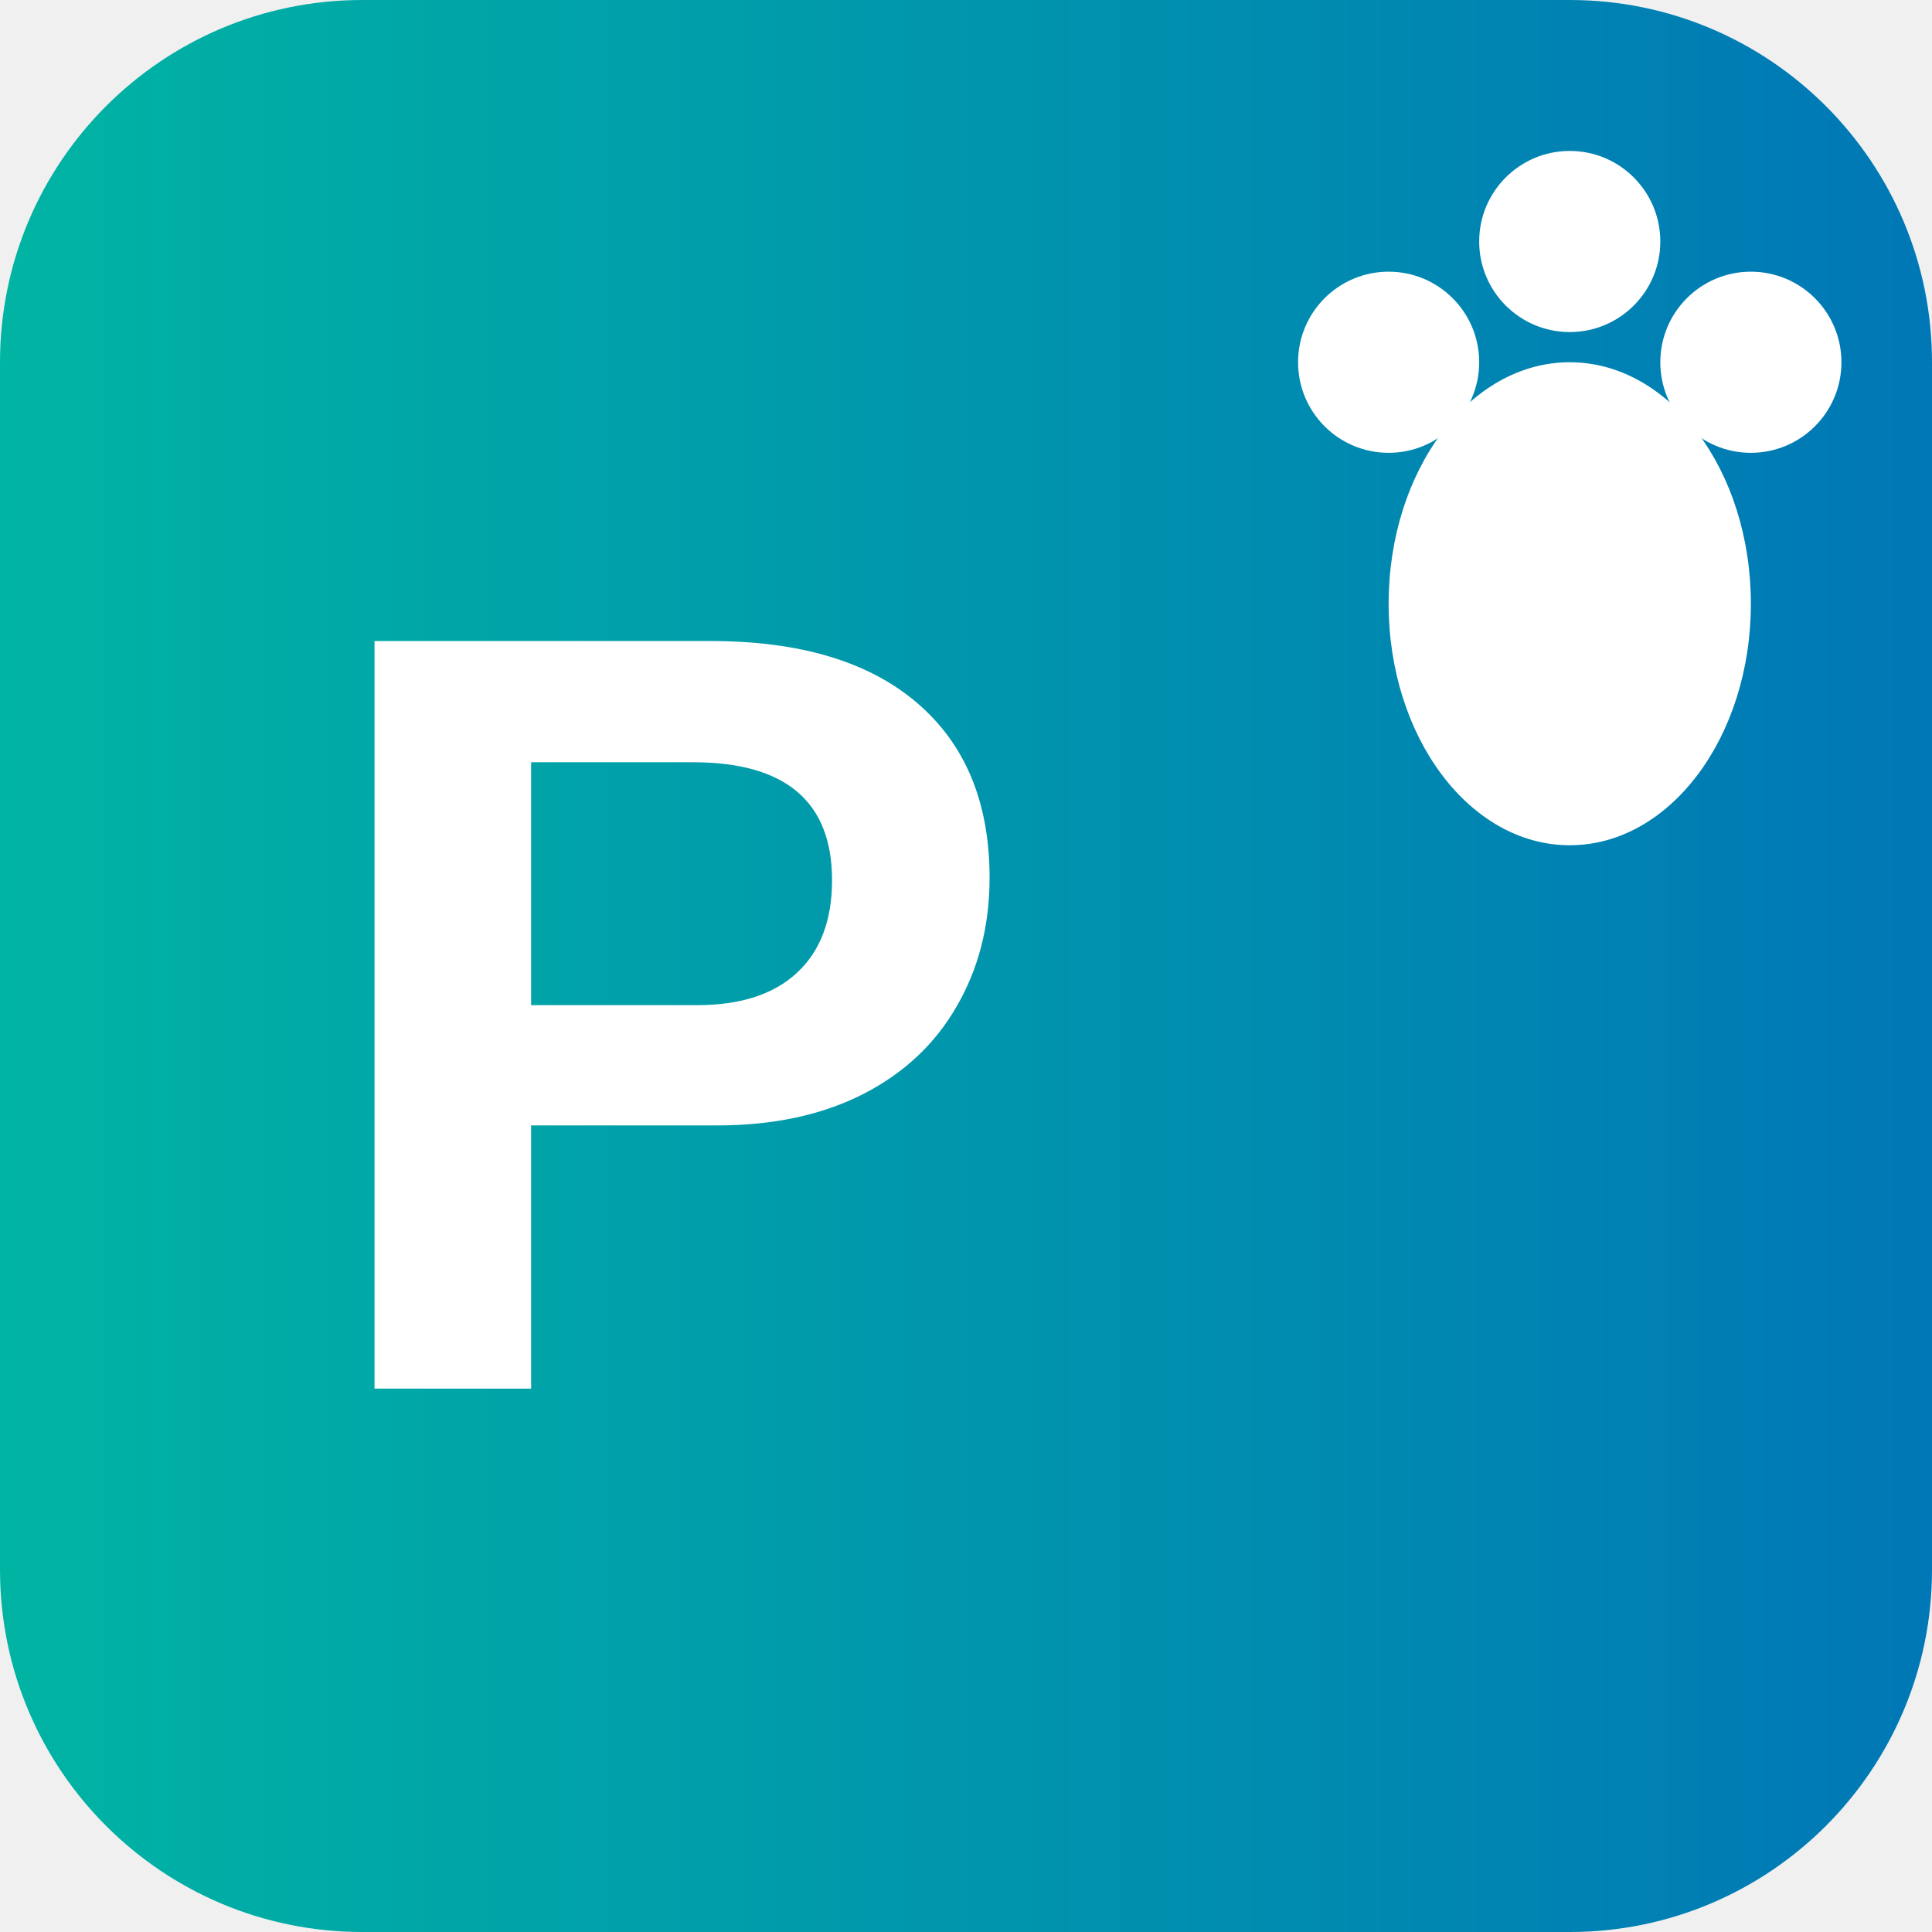
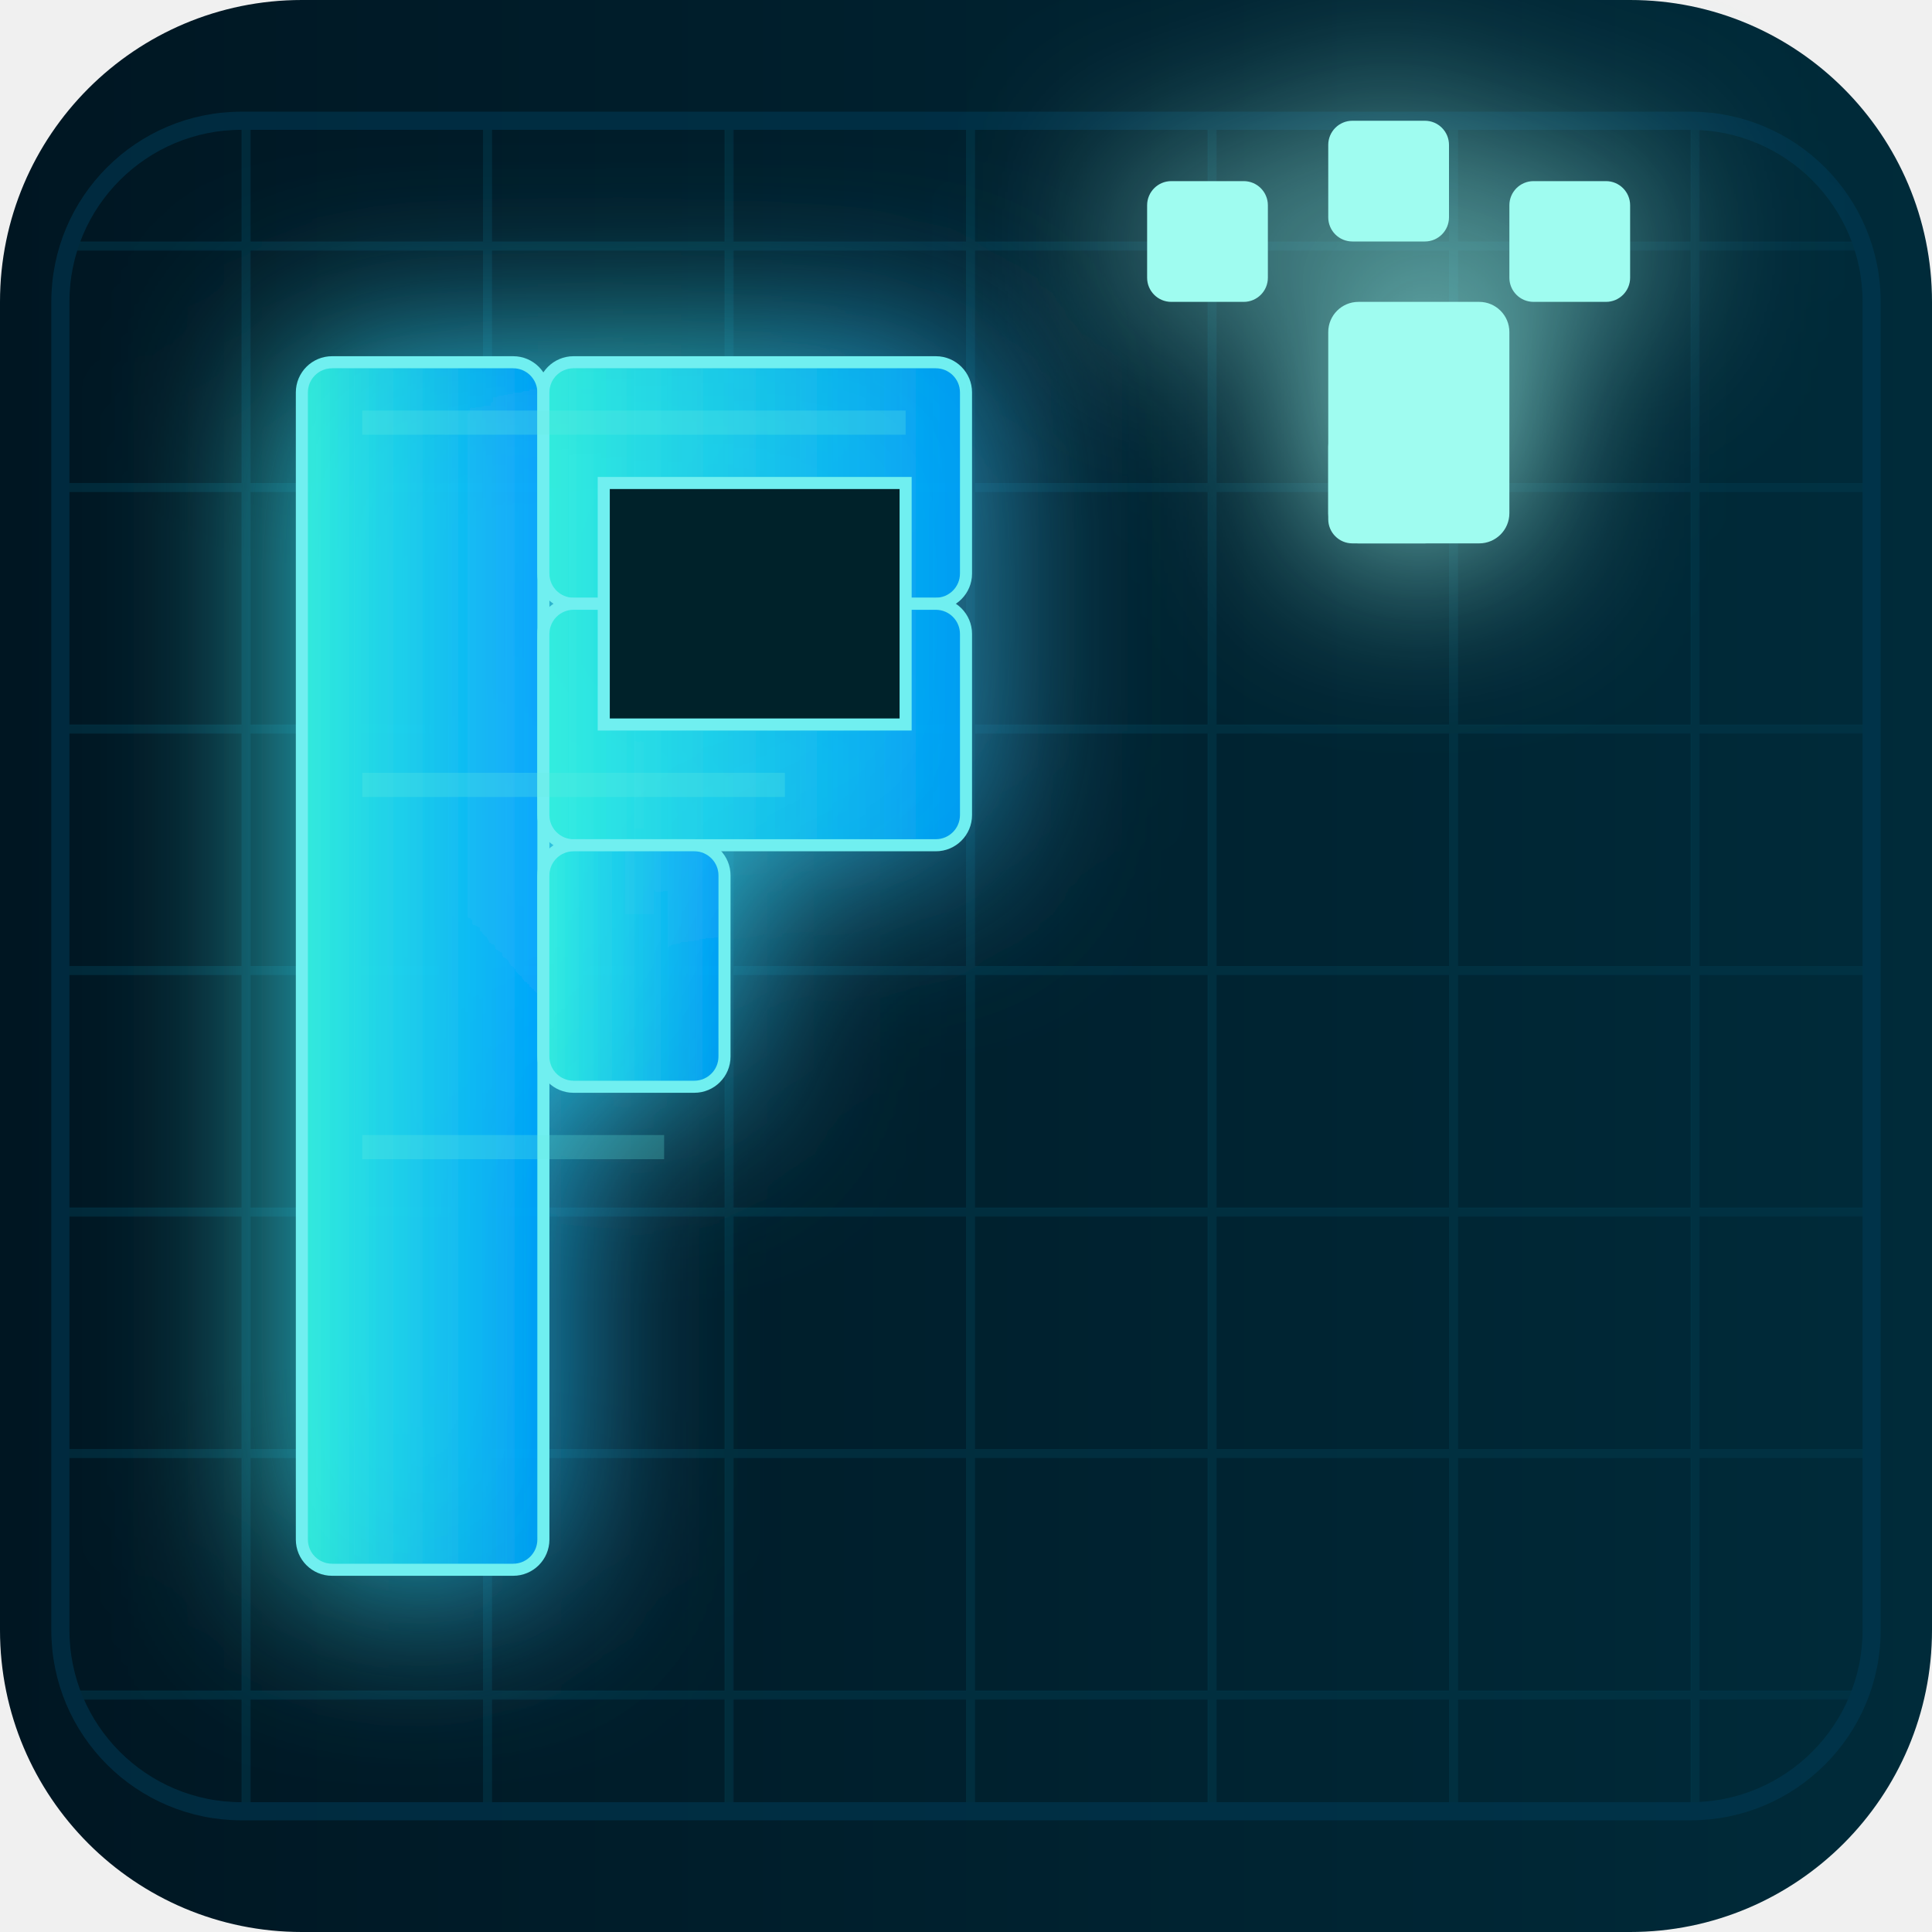
- <svg xmlns="http://www.w3.org/2000/svg" width="64" height="64" viewBox="0 0 64 64" role="img" aria-label="Parkingpet favicon">
+ <svg xmlns="http://www.w3.org/2000/svg" width="64" height="64" viewBox="0 0 64 64" role="img" aria-label="Parkingpet neon favicon">
  <defs>
-     <linearGradient id="g" x1="0" x2="1">
-       <stop offset="0" stop-color="#00B4A3" />
-       <stop offset="1" stop-color="#0077B6" />
+     <linearGradient id="bg" x1="0" x2="1">
+       <stop offset="0" stop-color="#001622" />
+       <stop offset="1" stop-color="#002B3A" />
    </linearGradient>
+     <linearGradient id="glow" x1="0" x2="1">
+       <stop offset="0" stop-color="#33F0E0" stop-opacity="0.95" />
+       <stop offset="1" stop-color="#00A3FF" stop-opacity="0.9" />
+     </linearGradient>
+     <filter id="softGlow" x="-50%" y="-50%" width="200%" height="200%">
+       <feGaussianBlur stdDeviation="3" result="blur" />
+       <feMerge>
+         <feMergeNode in="blur" />
+         <feMergeNode in="SourceGraphic" />
+       </feMerge>
+     </filter>
  </defs>
-   <rect width="64" height="64" rx="12" fill="url(#g)" />
-   <text x="10" y="46" font-family="Verdana, Arial, sans-serif" font-weight="700" font-size="36" fill="#ffffff">P</text>
-   <g fill="#ffffff">
-     <ellipse cx="52" cy="20" rx="6" ry="8" />
-     <circle cx="46" cy="12" r="3" />
-     <circle cx="52" cy="8" r="3" />
-     <circle cx="58" cy="12" r="3" />
-     <circle cx="52" cy="16" r="3" />
+   <rect width="64" height="64" rx="10" fill="url(#bg)" />
+   <g stroke="#003B56" stroke-width="0.6">
+     <defs>
+       <pattern id="grid" width="8" height="8" patternUnits="userSpaceOnUse">
+         <path d="M8 0 L0 0 0 8" fill="none" stroke="#01384A" stroke-width="0.6" />
+       </pattern>
+     </defs>
+     <rect x="2" y="4" width="60" height="56" fill="url(#grid)" opacity="0.55" rx="6" />
+   </g>
+   <g fill="url(#glow)" filter="url(#softGlow)" stroke="#6FEFF0" stroke-width="0.4">
+     <rect x="10" y="12" width="8" height="40" rx="1" />
+     <rect x="18" y="12" width="14" height="8" rx="1" />
+     <rect x="18" y="20" width="14" height="8" rx="1" />
+     <rect x="18" y="28" width="6" height="8" rx="1" />
+     <rect x="20" y="16" width="10" height="8" fill="#00222B" />
+   </g>
+   <g fill="#9FFCF0" filter="url(#softGlow)">
+     <rect x="44" y="10" width="6" height="8" rx="1" />
+     <rect x="38" y="6" width="4" height="4" rx="0.8" />
+     <rect x="44" y="4" width="4" height="4" rx="0.8" />
+     <rect x="50" y="6" width="4" height="4" rx="0.8" />
+     <rect x="44" y="14" width="4" height="4" rx="0.8" />
+   </g>
+   <g stroke="#66EDE0" stroke-width="0.8" fill="none" opacity="0.25">
+     <path d="M12 14 L30 14" />
+     <path d="M12 26 L26 26" />
+     <path d="M12 38 L22 38" />
  </g>
</svg>
